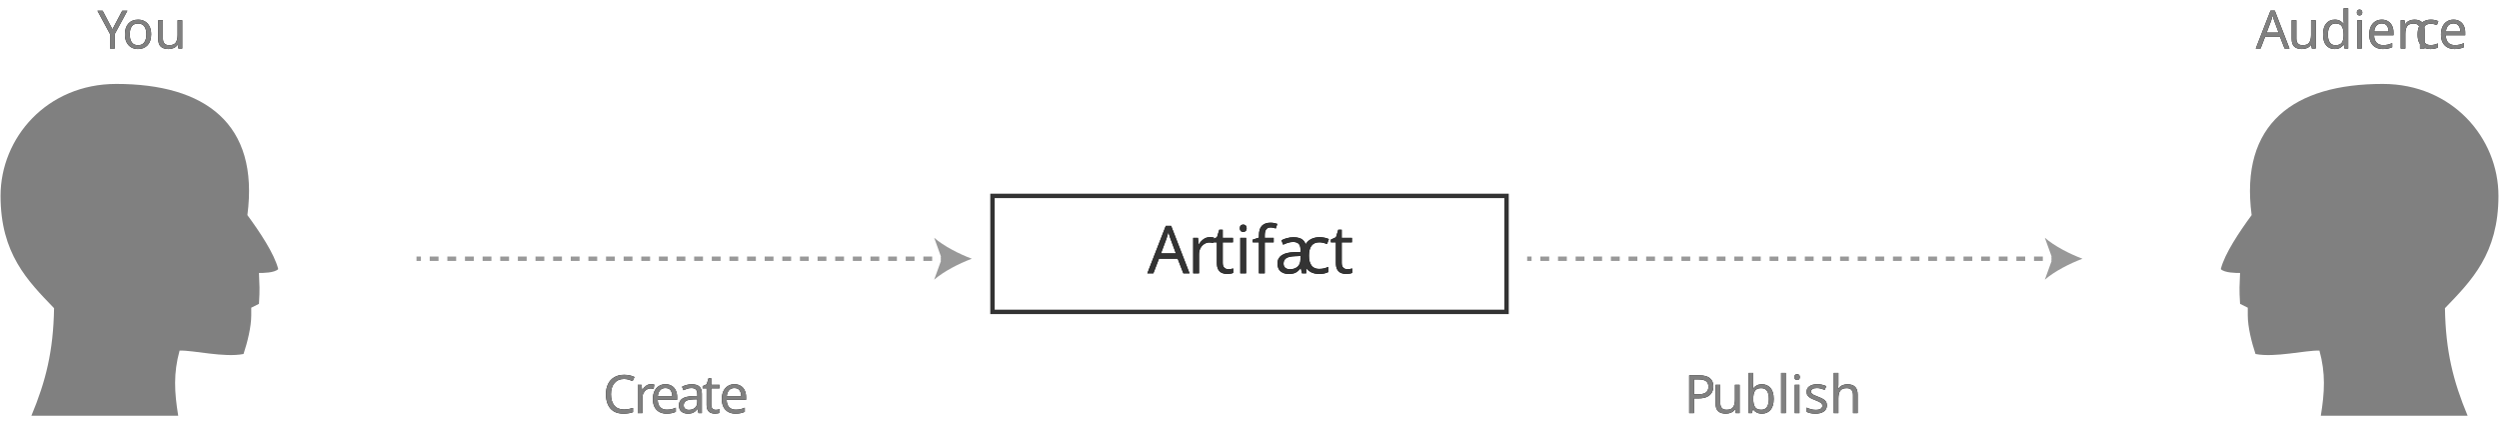
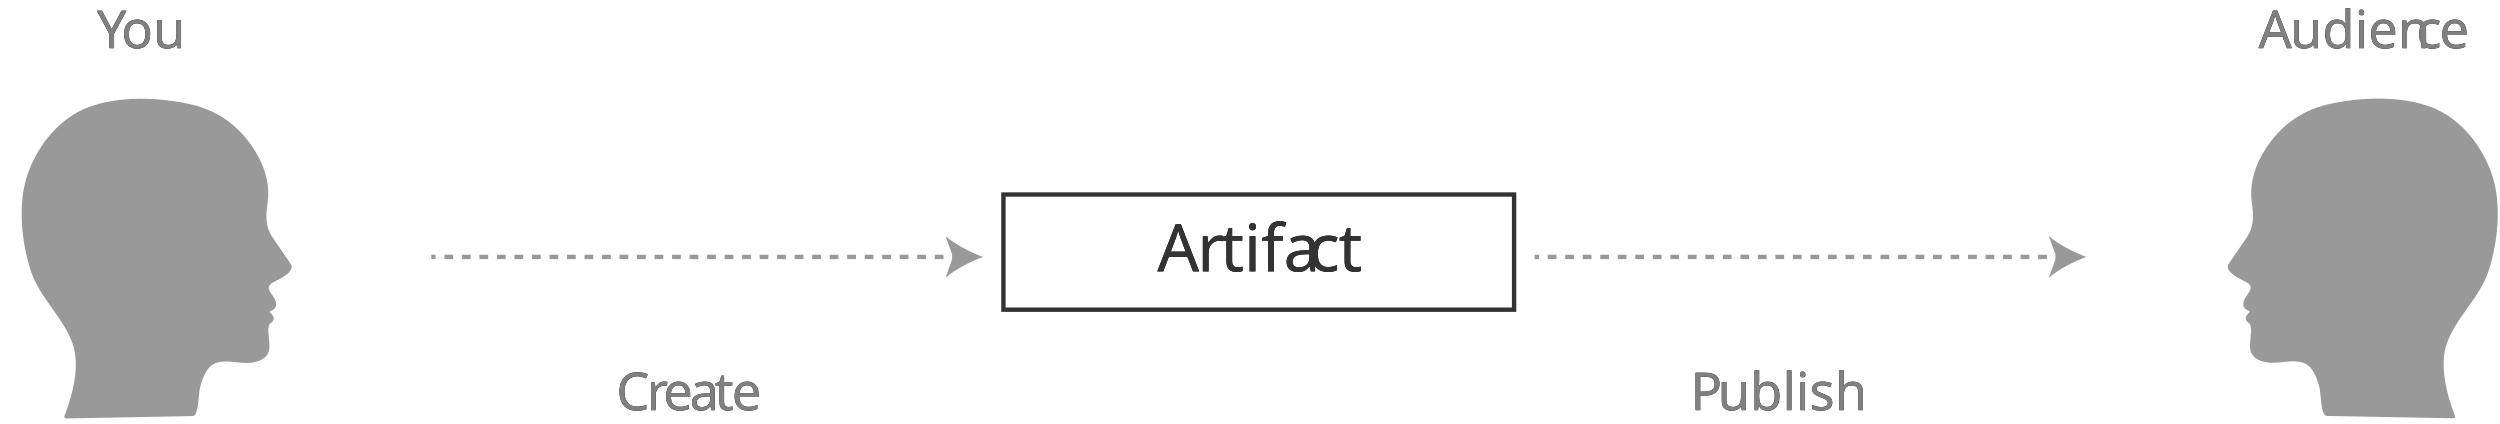
- <svg xmlns="http://www.w3.org/2000/svg" id="Layer_2" viewBox="0 0 1134 193.39">
+ <svg xmlns="http://www.w3.org/2000/svg" id="Layer_2" viewBox="0 0 1142 193.39">
  <defs>
-     <style>.cls-1{letter-spacing:0em;}.cls-2{letter-spacing:0em;}.cls-3{letter-spacing:0em;}.cls-4{letter-spacing:.02em;}.cls-5,.cls-6{fill:gray;}.cls-5,.cls-7,.cls-8,.cls-9{font-family:MyriadPro-Regular, 'Myriad Pro';}.cls-5,.cls-8{font-size:24px;}.cls-10{letter-spacing:0em;}.cls-11{fill:#999;}.cls-7{fill:#333;}.cls-7,.cls-9{font-size:30px;}.cls-12{stroke:#333;}.cls-12,.cls-13,.cls-14{fill:none;stroke-width:2px;}.cls-13,.cls-14{stroke:#999;}.cls-15{letter-spacing:-.01em;}.cls-16{letter-spacing:0em;}.cls-17{letter-spacing:0em;}.cls-18{letter-spacing:0em;}.cls-19{letter-spacing:-.08em;}.cls-20{letter-spacing:-.01em;}.cls-14{stroke-dasharray:0 0 4 4;}.cls-21{letter-spacing:.01em;}</style>
+     <style>.cls-1{letter-spacing:0em;}.cls-2{letter-spacing:0em;}.cls-3{letter-spacing:0em;}.cls-4{letter-spacing:.02em;}.cls-5{fill:gray;}.cls-5,.cls-6,.cls-7,.cls-8{font-family:MyriadPro-Regular, 'Myriad Pro';}.cls-5,.cls-7{font-size:24px;}.cls-9{letter-spacing:0em;}.cls-10{fill:#999;}.cls-6{fill:#333;}.cls-6,.cls-8{font-size:30px;}.cls-11{stroke:#333;}.cls-11,.cls-12,.cls-13{fill:none;stroke-width:2px;}.cls-12,.cls-13{stroke:#999;}.cls-14{letter-spacing:-.01em;}.cls-15{letter-spacing:0em;}.cls-16{letter-spacing:0em;}.cls-17{letter-spacing:0em;}.cls-18{letter-spacing:-.08em;}.cls-19{letter-spacing:-.01em;}.cls-13{stroke-dasharray:0 0 4 4;}.cls-20{letter-spacing:.01em;}</style>
  </defs>
  <g id="Layer_1-2">
-     <path class="cls-6" d="M14.25,188.57H80.87c-1.76-10.78-2.21-19.26,.62-29.54,6.26-.21,20.27,3.29,29.02,1.54,1.75-5.25,3.5-12.25,3.5-17.5v-3.5l3.5-1.75c.44-7,.22-8.02,0-14,1.75,0,7,0,8.75-1.75-1.75-7-8.53-17.06-14-24.5,5.47-41.56-19.25-59.5-59.5-59.5C21.25,38.07,.25,62.56,.25,88.82s12.25,38.5,24.28,50.97c-.32,19.38-3.69,32.98-10.28,48.78h0Z" />
-     <path class="cls-6" d="M1119.75,188.57c-6.59-15.8-9.96-29.4-10.28-48.78,12.03-12.47,24.28-24.72,24.28-50.97,0-26.25-21-50.75-52.5-50.75-40.25,0-64.97,17.94-59.5,59.5-5.47,7.44-12.25,17.5-14,24.5,1.75,1.75,7,1.75,8.75,1.75-.22,5.98-.44,7,0,14l3.5,1.75v3.5c0,5.25,1.75,12.25,3.5,17.5,8.75,1.75,22.75-1.75,29.02-1.54,2.83,10.29,2.38,18.77,.62,29.54h66.62s0,0,0,0Z" />
+     <path class="cls-10" d="M1138.02,78.83c-5.11-14.03-15.23-25.16-27.09-29.77-10.43-4.07-22.32-4.34-30.45-3.85-5.63,.34-11.43,1.16-16.77,2.38-13.31,3.03-23.62,10.95-30.64,23.53-3.86,6.91-5.44,14.46-4.44,21.27,.95,6.46,.91,11.38-2.22,15.93l-.56,.81c-8.1,11.75-8.13,11.94-8.17,12.26-.42,2.92,3.99,5.22,7.21,6.89,.93,.48,1.74,.9,2.06,1.14,1.95,1.72,1.24,2.94-.3,5.14-.93,1.32-1.98,2.82-1.91,4.56,.06,1.65,1.4,2.36,2.28,2.82,.27,.14,.67,.35,.73,.37,0,0-.04,.18-.43,.59l-.14,.14c-1.03,1.05-2.19,2.23-.55,4.04,.08,.08,.17,.15,.27,.2,1.62,.7,1.59,4.29,1.19,6.12-.02,.7-.08,1.4-.14,2.09-.29,3.37-.62,7.18,4.56,9.25,3.46,1.39,6.98,1.01,10.39,.65,1.88-.2,3.83-.41,5.7-.3,.03,0,.06,0,.09,0,2.19,.14,4.04,.54,5.93,2.04,2.29,1.82,4.4,7.03,5.12,11.02,.07,.39,.14,1.16,.22,2.12,.58,6.57,1.18,9.7,3.01,9.73l57.72,1.07h.01c.26,0,.51-.13,.66-.34,.15-.22,.19-.5,.09-.75-3.62-9.29-7.23-22.49-3.88-32.62,2-6.03,5.79-11.37,9.46-16.53,3.83-5.38,7.78-10.94,9.87-17.44,3.93-12.22,6.28-30.35,1.11-44.58h0Z" />
    <g>
-       <text class="cls-8" transform="translate(1023.62 22.02)">
-         <tspan class="cls-15" x="0" y="0">A</tspan>
+       <text class="cls-7" transform="translate(1031.62 22.02)">
+         <tspan class="cls-14" x="0" y="0">A</tspan>
        <tspan class="cls-1" x="14.4" y="0">udien</tspan>
-         <tspan class="cls-16" x="72.12" y="0">c</tspan>
+         <tspan class="cls-15" x="72.12" y="0">c</tspan>
        <tspan x="82.73" y="0">e</tspan>
      </text>
-       <text class="cls-5" transform="translate(1023.62 22.02)">
-         <tspan class="cls-15" x="0" y="0">A</tspan>
+       <text class="cls-5" transform="translate(1031.62 22.02)">
+         <tspan class="cls-14" x="0" y="0">A</tspan>
        <tspan class="cls-1" x="14.4" y="0">udien</tspan>
-         <tspan class="cls-16" x="72.12" y="0">c</tspan>
+         <tspan class="cls-15" x="72.12" y="0">c</tspan>
        <tspan x="82.73" y="0">e</tspan>
      </text>
    </g>
+     <path class="cls-10" d="M12.87,78.88c-5.17,14.23-2.82,32.36,1.11,44.58,2.09,6.49,6.04,12.06,9.87,17.44,3.67,5.16,7.47,10.5,9.46,16.53,3.34,10.14-.27,23.34-3.88,32.62-.1,.25-.06,.53,.09,.75,.15,.22,.4,.34,.66,.34h.01l57.72-1.07c1.83-.03,2.43-3.17,3.01-9.73,.09-.96,.15-1.73,.22-2.12,.72-3.99,2.82-9.2,5.12-11.02,1.88-1.5,3.73-1.9,5.93-2.04,.03,0,.06,0,.09,0,1.87-.11,3.82,.1,5.7,.3,3.4,.37,6.92,.74,10.39-.65,5.18-2.07,4.85-5.89,4.56-9.25-.06-.69-.12-1.39-.14-2.09-.39-1.83-.42-5.42,1.19-6.12,.1-.05,.2-.11,.27-.2,1.64-1.8,.48-2.99-.55-4.04l-.14-.14c-.4-.41-.43-.58-.43-.59,.06-.02,.46-.23,.73-.37,.88-.46,2.21-1.17,2.28-2.82,.07-1.74-.98-3.24-1.91-4.56-1.54-2.2-2.25-3.42-.3-5.14,.33-.24,1.13-.66,2.06-1.14,3.22-1.68,7.63-3.97,7.21-6.89-.04-.32-.07-.52-8.17-12.26l-.56-.81c-3.13-4.54-3.17-9.46-2.22-15.93,1-6.81-.58-14.36-4.44-21.27-7.02-12.58-17.33-20.49-30.64-23.53-5.33-1.22-11.13-2.04-16.77-2.38-8.13-.49-20.01-.22-30.45,3.85-11.85,4.61-21.98,15.74-27.09,29.77h0Z" />
    <g>
-       <text class="cls-8" transform="translate(44.22 22.02)">
-         <tspan class="cls-19" x="0" y="0">Y</tspan>
+       <text class="cls-7" transform="translate(44.22 22.02)">
+         <tspan class="cls-18" x="0" y="0">Y</tspan>
        <tspan x="11.16" y="0">ou</tspan>
      </text>
      <text class="cls-5" transform="translate(44.22 22.02)">
-         <tspan class="cls-19" x="0" y="0">Y</tspan>
+         <tspan class="cls-18" x="0" y="0">Y</tspan>
        <tspan x="11.16" y="0">ou</tspan>
      </text>
    </g>
  </g>
  <g id="Artifact">
    <g>
-       <text class="cls-9" transform="translate(520.64 123.97)">
+       <text class="cls-8" transform="translate(528.64 123.97)">
        <tspan class="cls-3" x="0" y="0">A</tspan>
        <tspan class="cls-4" x="18.27" y="0">r</tspan>
        <tspan x="28.8" y="0">tifa</tspan>
-         <tspan class="cls-21" x="68.97" y="0">c</tspan>
+         <tspan class="cls-20" x="68.97" y="0">c</tspan>
        <tspan x="82.8" y="0">t</tspan>
      </text>
-       <text class="cls-7" transform="translate(520.64 123.97)">
+       <text class="cls-6" transform="translate(528.64 123.97)">
        <tspan class="cls-3" x="0" y="0">A</tspan>
        <tspan class="cls-4" x="18.27" y="0">r</tspan>
        <tspan x="28.8" y="0">tifa</tspan>
-         <tspan class="cls-21" x="68.97" y="0">c</tspan>
+         <tspan class="cls-20" x="68.97" y="0">c</tspan>
        <tspan x="82.8" y="0">t</tspan>
      </text>
-       <rect class="cls-12" x="450.37" y="88.86" width="233.27" height="52.61" />
+       <rect class="cls-11" x="458.37" y="88.86" width="233.27" height="52.61" />
    </g>
    <g>
-       <line class="cls-13" x1="693" y1="117.36" x2="695" y2="117.36" />
-       <line class="cls-14" x1="699" y1="117.36" x2="928.93" y2="117.36" />
-       <line class="cls-13" x1="930.93" y1="117.36" x2="932.93" y2="117.36" />
-       <path class="cls-11" d="M945,117.36c-5.68,2.11-12.73,5.7-17.09,9.51l3.44-9.51-3.44-9.51c4.37,3.81,11.42,7.4,17.09,9.51Z" />
+       <line class="cls-12" x1="701" y1="117.36" x2="703" y2="117.36" />
+       <line class="cls-13" x1="707" y1="117.36" x2="936.93" y2="117.36" />
+       <line class="cls-12" x1="938.93" y1="117.36" x2="940.93" y2="117.36" />
+       <path class="cls-10" d="M953,117.36c-5.68,2.11-12.73,5.7-17.09,9.51l3.44-9.51-3.44-9.51c4.37,3.81,11.42,7.4,17.09,9.51Z" />
    </g>
    <g>
-       <line class="cls-13" x1="189" y1="117.36" x2="191" y2="117.36" />
-       <line class="cls-14" x1="195" y1="117.36" x2="424.93" y2="117.36" />
-       <line class="cls-13" x1="426.93" y1="117.36" x2="428.93" y2="117.36" />
-       <path class="cls-11" d="M441,117.36c-5.68,2.11-12.73,5.7-17.09,9.51l3.44-9.51-3.44-9.51c4.37,3.81,11.42,7.4,17.09,9.51Z" />
+       <line class="cls-12" x1="197" y1="117.36" x2="199" y2="117.36" />
+       <line class="cls-13" x1="203" y1="117.36" x2="432.93" y2="117.36" />
+       <line class="cls-12" x1="434.93" y1="117.36" x2="436.93" y2="117.36" />
+       <path class="cls-10" d="M449,117.36c-5.68,2.11-12.73,5.7-17.09,9.51l3.44-9.51-3.44-9.51c4.37,3.81,11.42,7.4,17.09,9.51Z" />
    </g>
    <g>
-       <text class="cls-8" transform="translate(764.19 187.39)">
-         <tspan class="cls-20" x="0" y="0">P</tspan>
+       <text class="cls-7" transform="translate(772.19 187.39)">
+         <tspan class="cls-19" x="0" y="0">P</tspan>
        <tspan x="12.41" y="0">ublish</tspan>
      </text>
-       <text class="cls-5" transform="translate(764.19 187.39)">
-         <tspan class="cls-20" x="0" y="0">P</tspan>
+       <text class="cls-5" transform="translate(772.19 187.39)">
+         <tspan class="cls-19" x="0" y="0">P</tspan>
        <tspan x="12.41" y="0">ublish</tspan>
      </text>
    </g>
    <g>
-       <text class="cls-8" transform="translate(273.5 187.39)">
+       <text class="cls-7" transform="translate(281.5 187.39)">
        <tspan class="cls-2" x="0" y="0">C</tspan>
-         <tspan class="cls-18" x="13.85" y="0">r</tspan>
+         <tspan class="cls-17" x="13.85" y="0">r</tspan>
        <tspan x="21.46" y="0">e</tspan>
-         <tspan class="cls-17" x="33.48" y="0">a</tspan>
-         <tspan class="cls-10" x="44.95" y="0">t</tspan>
+         <tspan class="cls-16" x="33.48" y="0">a</tspan>
+         <tspan class="cls-9" x="44.95" y="0">t</tspan>
        <tspan class="cls-1" x="52.75" y="0">e</tspan>
      </text>
-       <text class="cls-5" transform="translate(273.5 187.39)">
+       <text class="cls-5" transform="translate(281.5 187.39)">
        <tspan class="cls-2" x="0" y="0">C</tspan>
-         <tspan class="cls-18" x="13.85" y="0">r</tspan>
+         <tspan class="cls-17" x="13.85" y="0">r</tspan>
        <tspan x="21.46" y="0">e</tspan>
-         <tspan class="cls-17" x="33.48" y="0">a</tspan>
-         <tspan class="cls-10" x="44.95" y="0">t</tspan>
+         <tspan class="cls-16" x="33.48" y="0">a</tspan>
+         <tspan class="cls-9" x="44.95" y="0">t</tspan>
        <tspan class="cls-1" x="52.75" y="0">e</tspan>
      </text>
    </g>
  </g>
</svg>
